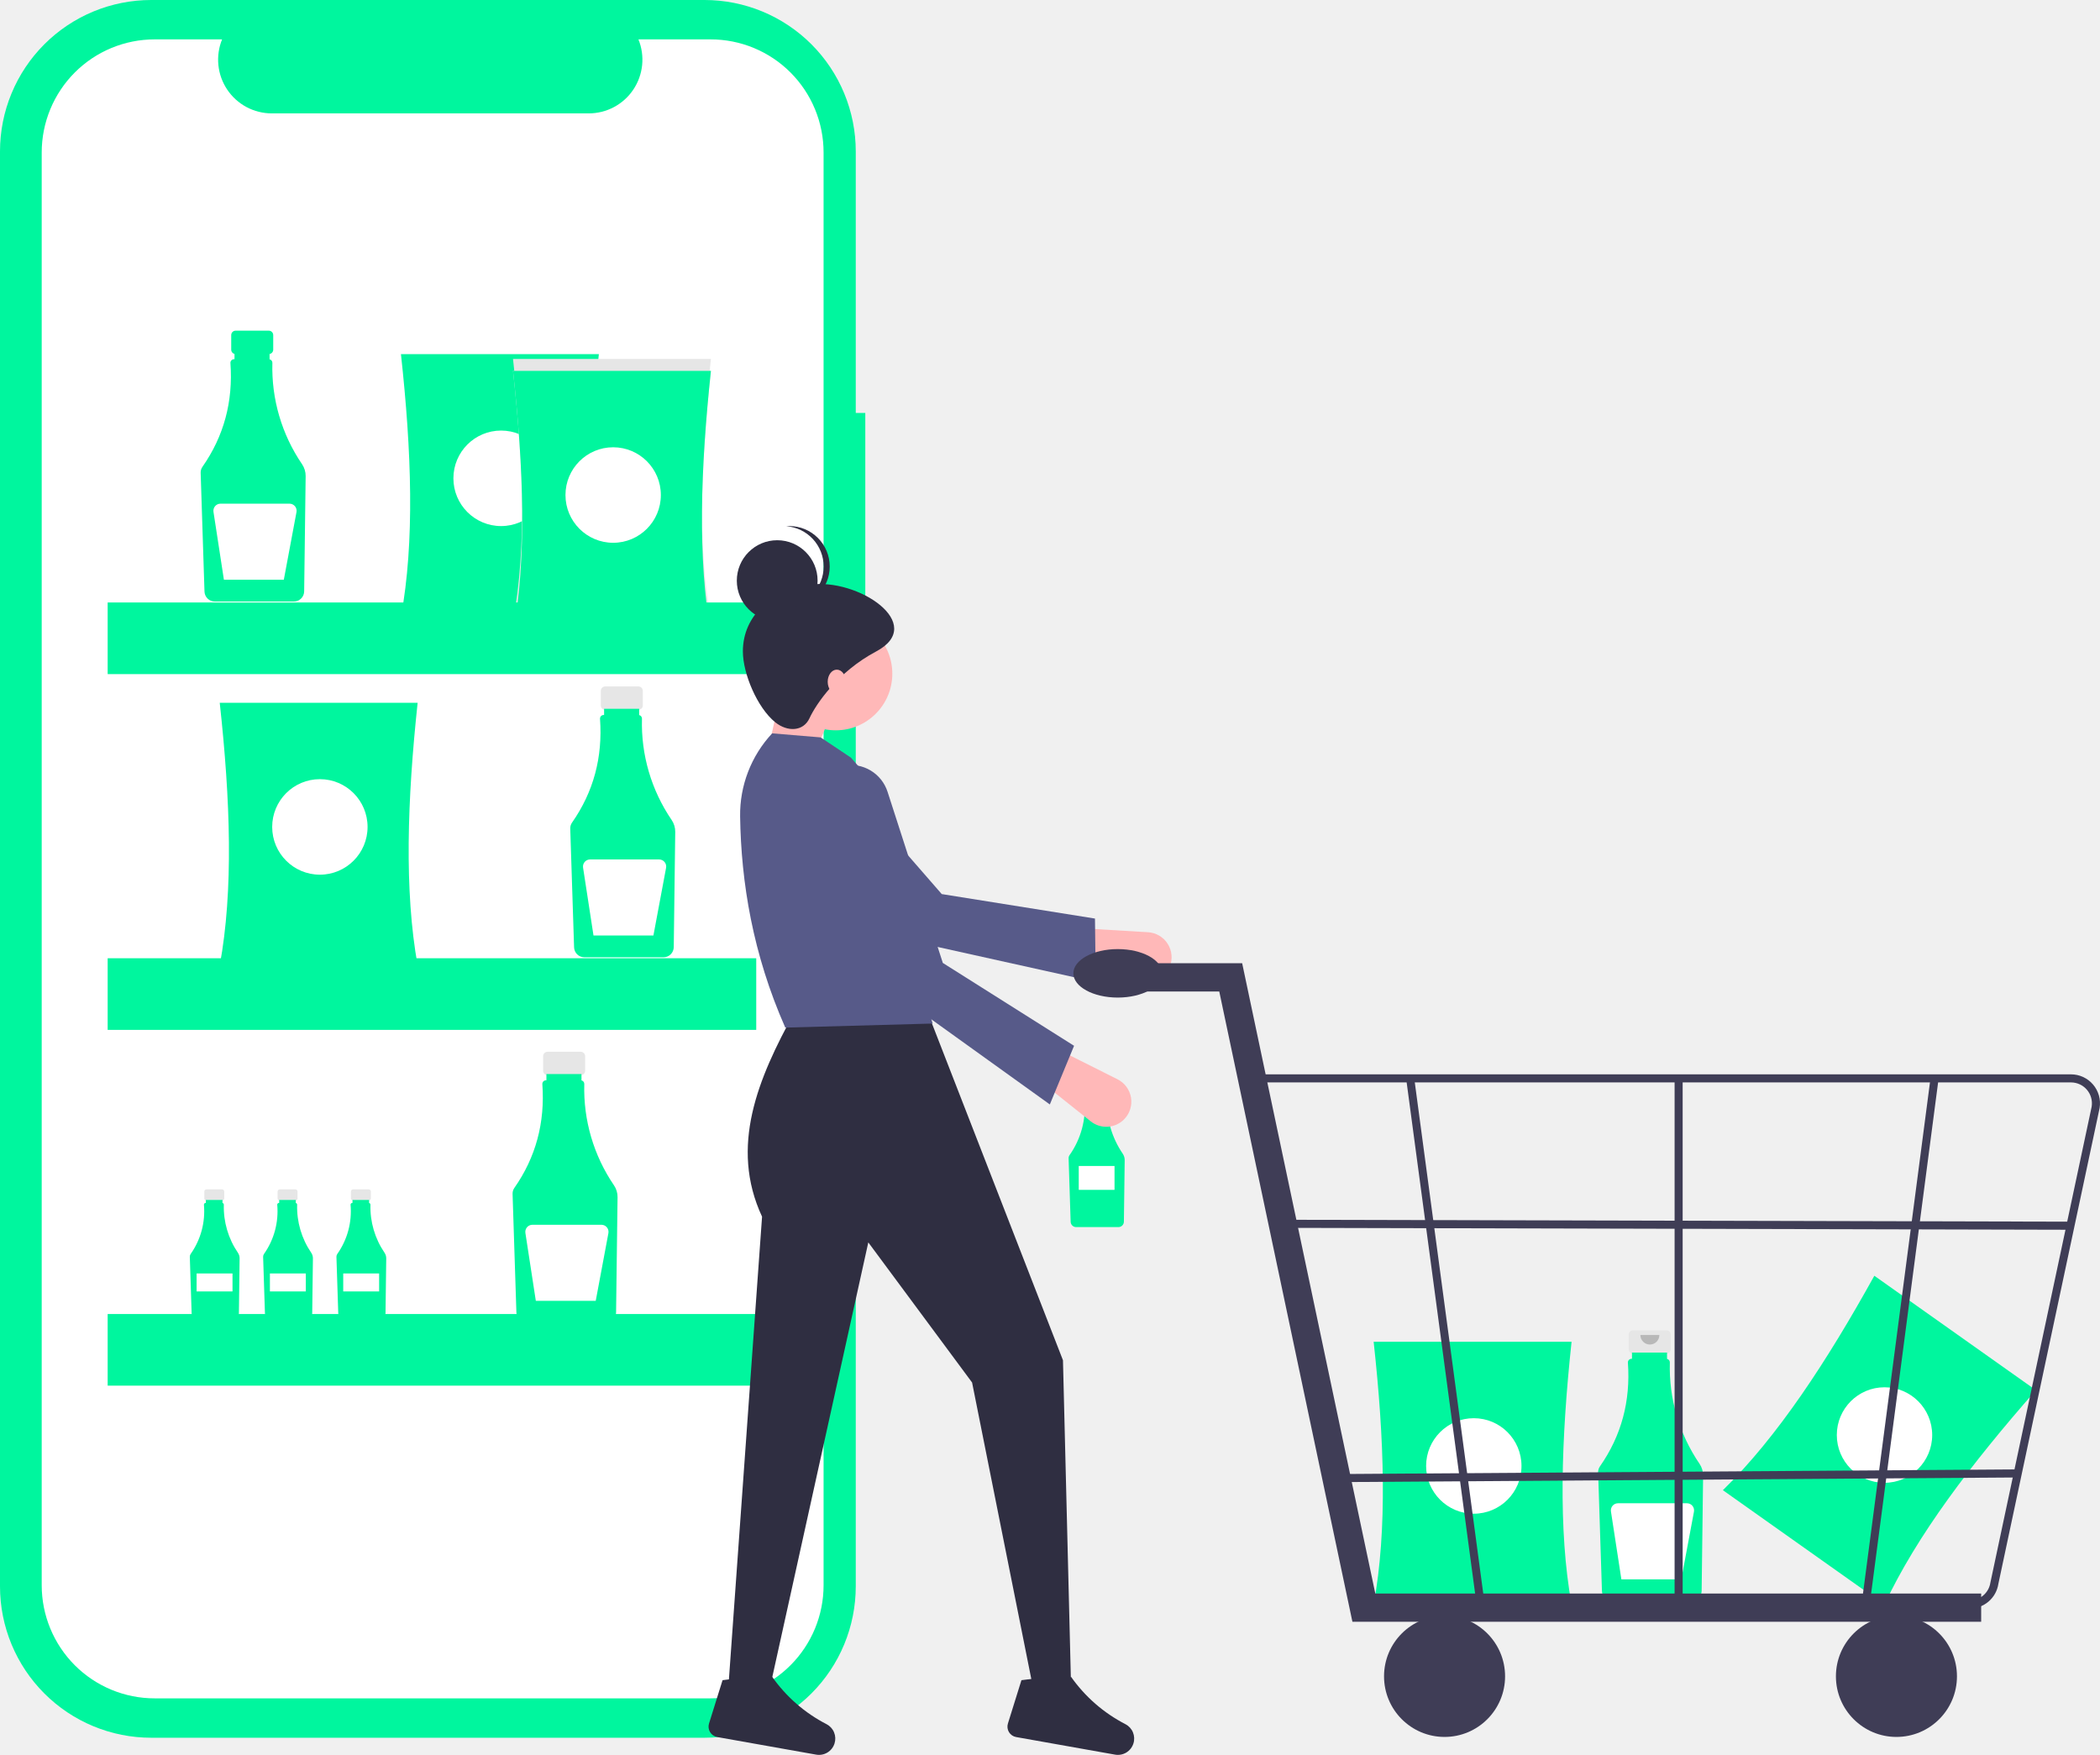
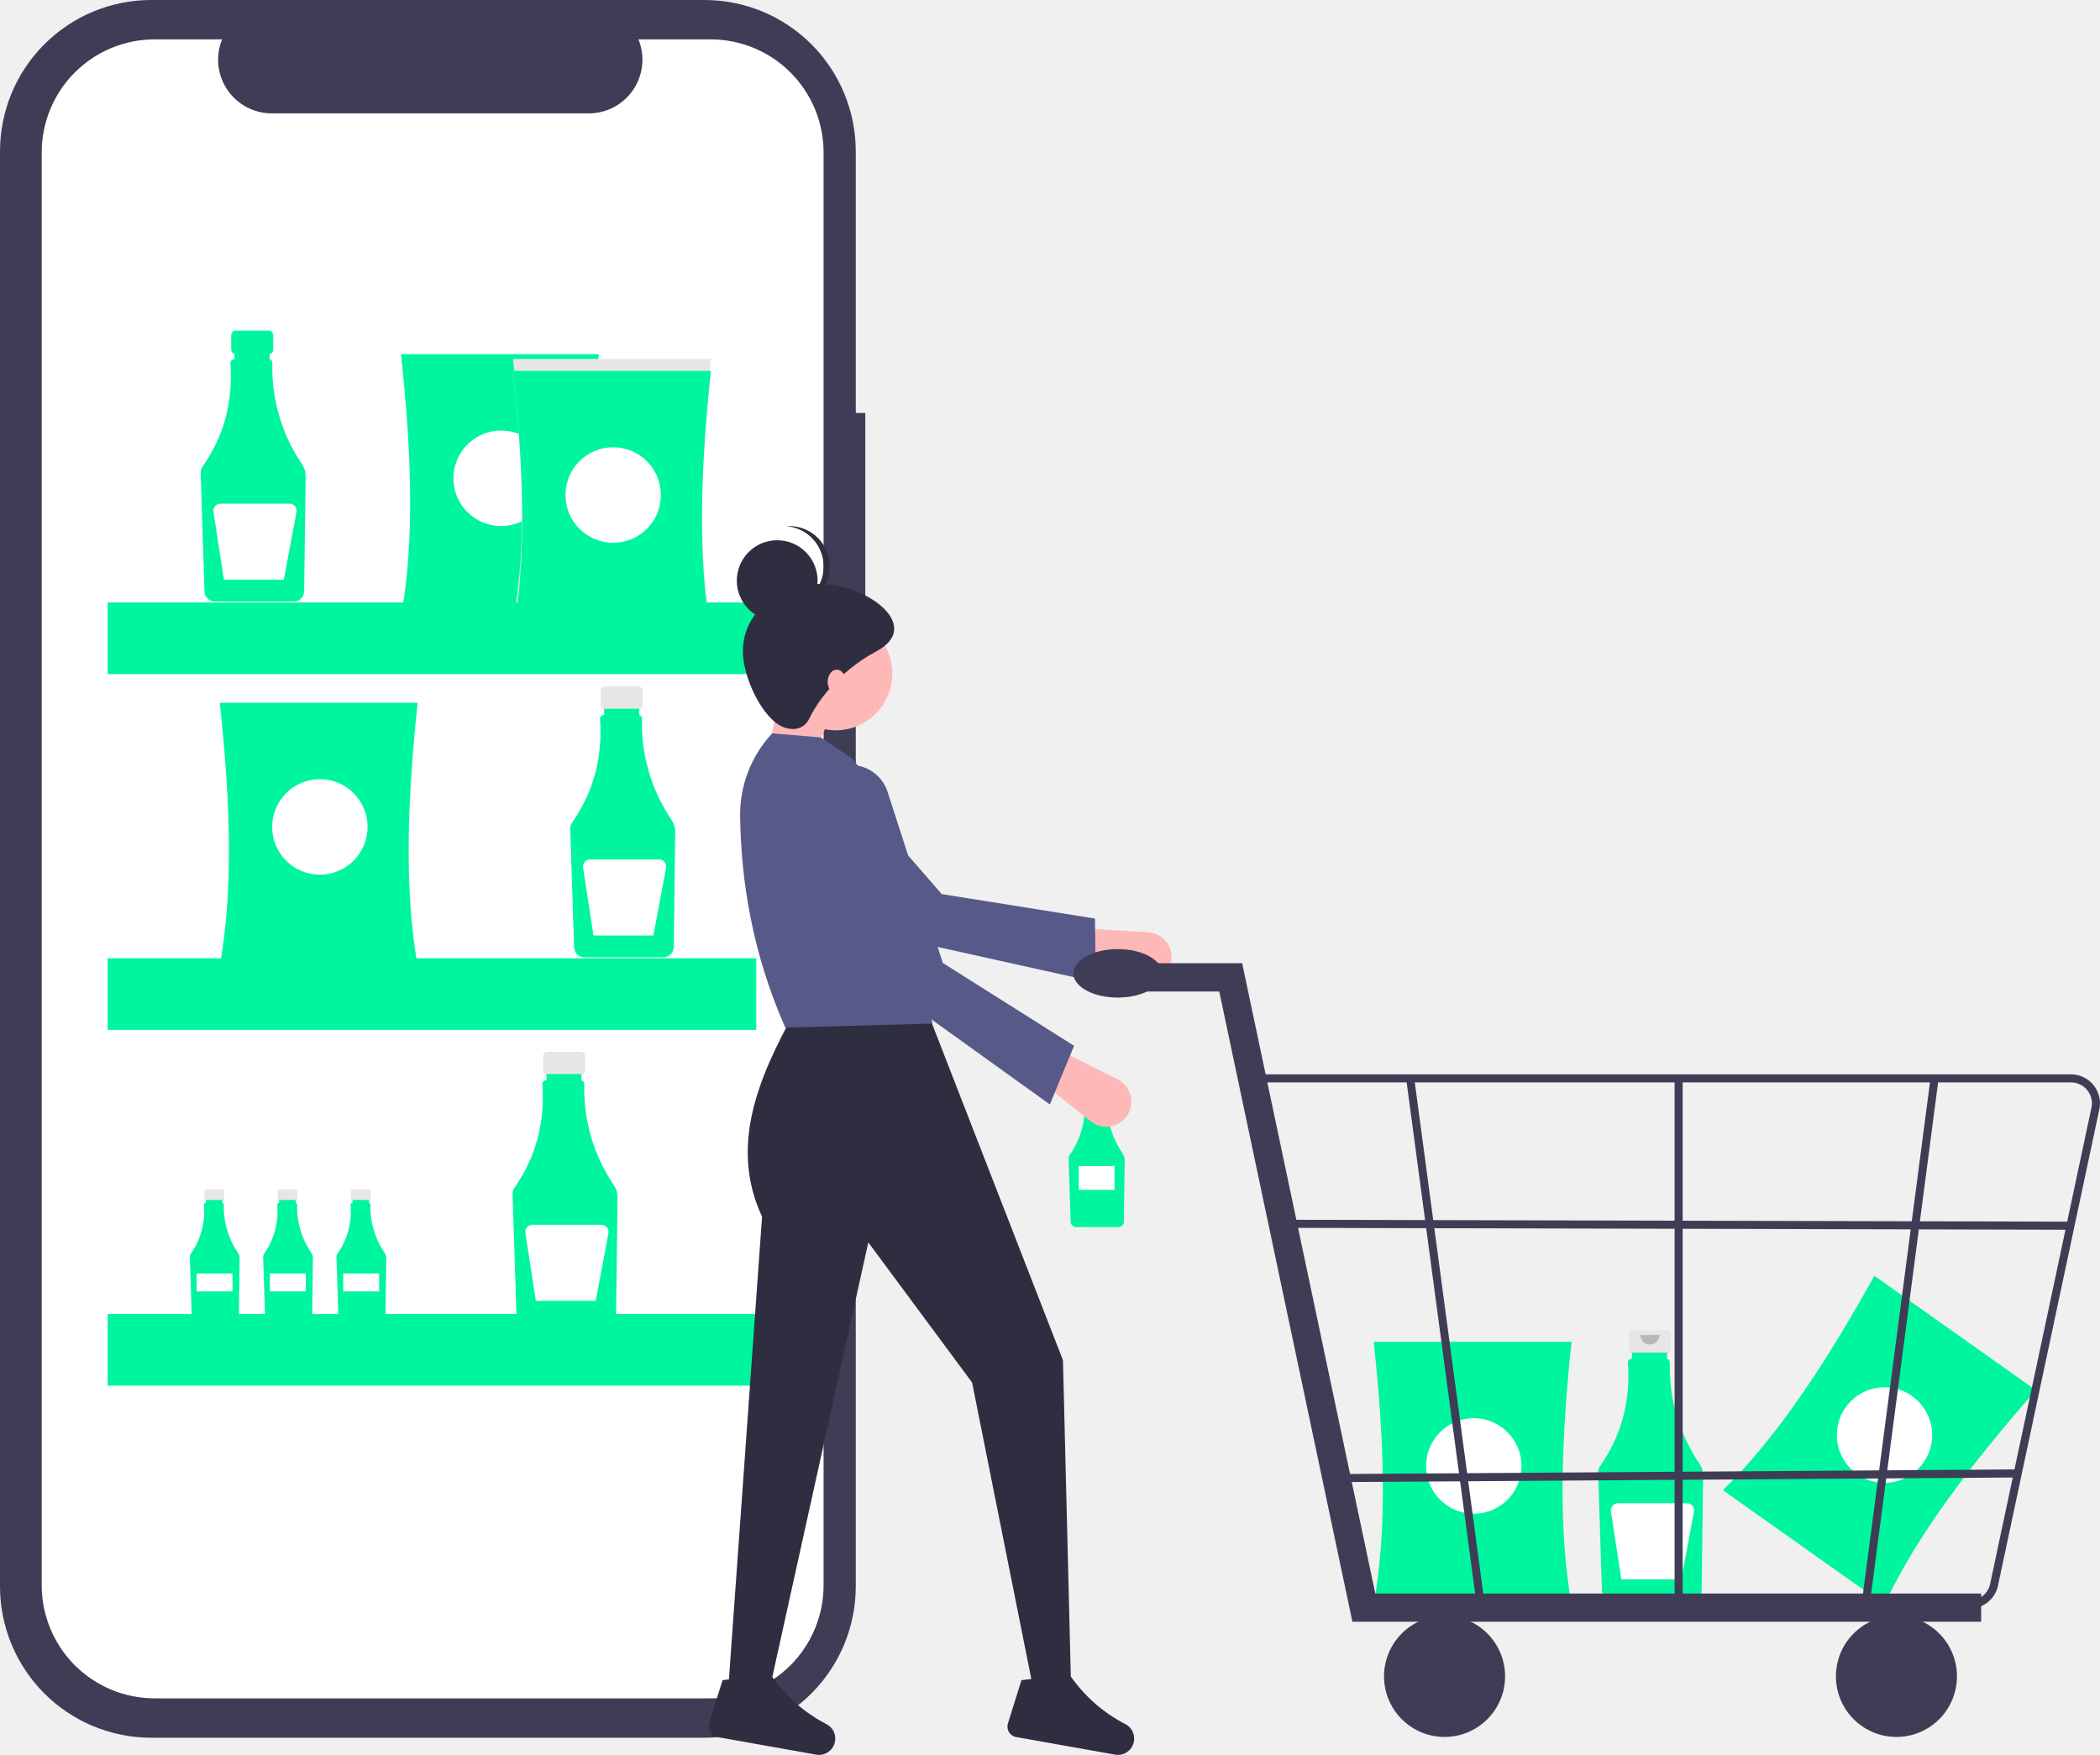
<svg xmlns="http://www.w3.org/2000/svg" width="377" height="315" viewBox="0 0 377 315" fill="none">
  <g clip-path="url(#clip0)">
-     <path d="M155.341 74.124H153.629V27.174C153.629 23.605 152.927 20.072 151.563 16.775C150.199 13.478 148.2 10.482 145.68 7.959C143.16 5.436 140.168 3.434 136.875 2.068C133.582 0.703 130.053 -1.11642e-05 126.489 1.33003e-10H27.14C23.576 -1.11642e-05 20.047 0.703 16.754 2.068C13.461 3.434 10.469 5.436 7.949 7.959C5.429 10.482 3.43 13.478 2.066 16.775C0.702 20.072 -5.57527e-06 23.605 0 27.174V284.749C-3.34515e-06 288.317 0.702 291.851 2.066 295.148C3.43 298.444 5.429 301.44 7.949 303.963C10.469 306.487 13.461 308.488 16.754 309.854C20.047 311.22 23.576 311.922 27.14 311.922H126.489C130.053 311.922 133.582 311.22 136.875 309.854C140.168 308.488 143.16 306.487 145.68 303.963C148.2 301.44 150.199 298.444 151.563 295.148C152.927 291.851 153.629 288.317 153.629 284.749V107.545H155.341V74.124Z" fill="#00F69E" />
+     <path d="M155.341 74.124H153.629V27.174C153.629 23.605 152.927 20.072 151.563 16.775C150.199 13.478 148.2 10.482 145.68 7.959C143.16 5.436 140.168 3.434 136.875 2.068C133.582 0.703 130.053 -1.11642e-05 126.489 1.32999e-10H27.14C23.576 -1.11642e-05 20.047 0.703 16.754 2.068C13.461 3.434 10.469 5.436 7.949 7.959C5.429 10.482 3.43 13.478 2.066 16.775C0.702 20.072 -5.57527e-06 23.605 0 27.174V284.749C-3.34515e-06 288.317 0.702 291.851 2.066 295.148C3.43 298.444 5.429 301.44 7.949 303.963C10.469 306.487 13.461 308.488 16.754 309.854C20.047 311.22 23.576 311.922 27.14 311.922H126.489C130.053 311.922 133.582 311.22 136.875 309.854C140.168 308.488 143.16 306.487 145.68 303.963C148.2 301.44 150.199 298.444 151.563 295.148C152.927 291.851 153.629 288.317 153.629 284.749V107.545H155.341V74.124Z" fill="#3F3D56" />
    <path d="M127.584 7.07H114.616C115.212 8.534 115.44 10.122 115.279 11.695C115.117 13.267 114.572 14.776 113.692 16.089C112.811 17.401 111.621 18.476 110.228 19.22C108.834 19.963 107.279 20.352 105.7 20.352H48.785C47.206 20.352 45.651 19.963 44.257 19.22C42.864 18.476 41.674 17.401 40.793 16.089C39.912 14.776 39.367 13.267 39.206 11.695C39.045 10.122 39.273 8.534 39.869 7.07H27.757C25.095 7.07 22.46 7.595 20.001 8.614C17.542 9.634 15.307 11.129 13.425 13.013C11.543 14.898 10.05 17.135 9.032 19.597C8.013 22.059 7.489 24.698 7.489 27.363V284.56C7.489 287.225 8.013 289.863 9.032 292.325C10.05 294.788 11.543 297.025 13.425 298.909C15.307 300.793 17.542 302.288 20.001 303.308C22.46 304.328 25.095 304.853 27.757 304.853H127.584C130.246 304.853 132.881 304.328 135.34 303.308C137.799 302.288 140.034 300.793 141.916 298.909C143.798 297.025 145.291 294.788 146.309 292.325C147.328 289.863 147.852 287.225 147.852 284.56V27.363C147.852 24.698 147.328 22.059 146.309 19.597C145.291 17.135 143.798 14.898 141.916 13.013C140.034 11.129 137.799 9.634 135.34 8.614C132.881 7.595 130.246 7.07 127.584 7.07Z" fill="white" />
    <path d="M48.26 59.355H42.299C42.09 59.355 41.889 59.438 41.74 59.587C41.592 59.735 41.509 59.936 41.509 60.146V62.766C41.509 62.975 41.592 63.177 41.74 63.325C41.889 63.473 42.09 63.557 42.299 63.557H43.287V67.482H47.272V63.557H48.26C48.469 63.557 48.67 63.473 48.818 63.325C48.967 63.177 49.05 62.975 49.05 62.766V60.146C49.05 59.936 48.967 59.735 48.818 59.587C48.67 59.438 48.469 59.355 48.26 59.355Z" fill="#00F69E" />
    <path d="M54.23 83.328C50.579 77.98 48.713 71.612 48.899 65.138C48.902 64.988 48.853 64.842 48.761 64.724C48.669 64.607 48.54 64.525 48.394 64.492V63.36H42.099V64.476H42.012C41.841 64.476 41.677 64.545 41.556 64.666C41.435 64.787 41.367 64.952 41.367 65.124C41.367 65.139 41.368 65.155 41.369 65.171C41.865 72.092 40.19 78.299 36.345 83.792C36.124 84.108 36.011 84.487 36.023 84.872L36.711 106.19C36.728 106.666 36.927 107.116 37.268 107.448C37.608 107.78 38.064 107.968 38.539 107.971H52.777C53.258 107.967 53.718 107.776 54.059 107.437C54.401 107.099 54.597 106.64 54.605 106.159L54.871 85.461C54.879 84.701 54.655 83.957 54.23 83.328Z" fill="#00F69E" />
    <path d="M51.975 90.409H39.582C39.399 90.409 39.218 90.449 39.051 90.525C38.884 90.602 38.736 90.714 38.617 90.853C38.497 90.993 38.409 91.156 38.359 91.333C38.308 91.51 38.297 91.695 38.325 91.877L40.197 104.065H50.951L53.226 91.918C53.261 91.734 53.254 91.544 53.207 91.363C53.16 91.182 53.074 91.013 52.955 90.869C52.835 90.725 52.686 90.609 52.516 90.53C52.347 90.45 52.162 90.409 51.975 90.409Z" fill="white" />
    <path d="M114.61 123.216H108.65C108.44 123.216 108.239 123.299 108.091 123.447C107.943 123.596 107.859 123.797 107.859 124.007V126.626C107.859 126.836 107.943 127.037 108.091 127.186C108.239 127.334 108.44 127.418 108.65 127.418H109.637V131.342H113.622V127.418H114.61C114.82 127.418 115.021 127.334 115.169 127.186C115.317 127.037 115.4 126.836 115.4 126.626V124.007C115.4 123.797 115.317 123.596 115.169 123.447C115.021 123.299 114.82 123.216 114.61 123.216Z" fill="#E6E6E6" />
    <path d="M120.58 147.189C116.93 141.841 115.063 135.473 115.249 128.998C115.252 128.849 115.204 128.703 115.112 128.585C115.02 128.467 114.89 128.385 114.744 128.352V127.221H108.45V128.337H108.363C108.278 128.337 108.194 128.354 108.116 128.386C108.037 128.419 107.966 128.467 107.906 128.527C107.846 128.587 107.799 128.658 107.767 128.737C107.734 128.815 107.718 128.899 107.718 128.984C107.718 129 107.718 129.016 107.719 129.031C108.215 135.953 106.541 142.16 102.696 147.653C102.474 147.968 102.361 148.347 102.373 148.733L103.062 170.051C103.078 170.526 103.278 170.977 103.618 171.309C103.959 171.641 104.414 171.828 104.889 171.832H119.127C119.608 171.828 120.068 171.636 120.41 171.298C120.751 170.959 120.947 170.501 120.956 170.019L121.221 149.321C121.229 148.562 121.005 147.818 120.58 147.189Z" fill="#00F69E" />
    <path d="M118.326 154.27H105.933C105.749 154.27 105.568 154.31 105.401 154.386C105.235 154.463 105.087 154.575 104.967 154.714C104.848 154.854 104.76 155.017 104.709 155.194C104.659 155.37 104.647 155.556 104.675 155.737L106.548 167.926H117.302L119.577 155.779C119.611 155.595 119.605 155.405 119.558 155.224C119.511 155.043 119.425 154.874 119.305 154.73C119.186 154.586 119.036 154.47 118.867 154.391C118.698 154.311 118.513 154.27 118.326 154.27H118.326Z" fill="white" />
    <path d="M39.88 213.496H37.053C36.953 213.496 36.858 213.536 36.788 213.606C36.718 213.676 36.678 213.772 36.678 213.871V215.114C36.678 215.213 36.718 215.309 36.788 215.379C36.858 215.45 36.953 215.489 37.053 215.489H37.521V217.351H39.412V215.489H39.88C39.98 215.489 40.075 215.45 40.145 215.379C40.215 215.309 40.255 215.213 40.255 215.114V213.871C40.255 213.772 40.215 213.676 40.145 213.606C40.075 213.536 39.98 213.496 39.88 213.496Z" fill="#E6E6E6" />
    <path d="M42.712 224.867C40.98 222.331 40.095 219.31 40.183 216.239C40.185 216.168 40.162 216.099 40.118 216.043C40.074 215.987 40.013 215.948 39.944 215.933V215.396H36.958V215.925H36.917C36.876 215.925 36.837 215.933 36.799 215.949C36.762 215.964 36.728 215.987 36.7 216.015C36.672 216.044 36.649 216.078 36.634 216.115C36.618 216.152 36.611 216.192 36.611 216.232C36.611 216.24 36.611 216.247 36.611 216.255C36.887 219.389 36.043 222.519 34.228 225.088C34.123 225.237 34.07 225.417 34.076 225.6L34.402 235.712C34.41 235.938 34.505 236.151 34.666 236.309C34.828 236.466 35.044 236.555 35.269 236.557H42.023C42.251 236.555 42.469 236.464 42.631 236.304C42.793 236.143 42.886 235.925 42.89 235.697L43.016 225.879C43.02 225.519 42.914 225.166 42.712 224.867Z" fill="#00F69E" />
    <path d="M41.74 228.585H35.296V231.811H41.74V228.585Z" fill="white" />
    <path d="M53.041 213.496H50.214C50.114 213.496 50.019 213.536 49.949 213.606C49.879 213.676 49.839 213.772 49.839 213.871V215.114C49.839 215.213 49.879 215.309 49.949 215.379C50.019 215.45 50.114 215.489 50.214 215.489H50.682V217.351H52.573V215.489H53.041C53.141 215.489 53.236 215.45 53.306 215.379C53.377 215.309 53.416 215.213 53.416 215.114V213.871C53.416 213.772 53.377 213.676 53.306 213.606C53.236 213.536 53.141 213.496 53.041 213.496Z" fill="#E6E6E6" />
    <path d="M55.873 224.867C54.141 222.331 53.256 219.31 53.344 216.239C53.346 216.168 53.323 216.099 53.279 216.043C53.236 215.987 53.174 215.948 53.105 215.933V215.396H50.119V215.925H50.078C50.038 215.925 49.998 215.933 49.961 215.949C49.923 215.964 49.89 215.987 49.861 216.015C49.833 216.044 49.81 216.078 49.795 216.115C49.78 216.152 49.772 216.192 49.772 216.232C49.772 216.24 49.772 216.247 49.773 216.255C50.048 219.389 49.204 222.519 47.39 225.088C47.285 225.237 47.231 225.417 47.237 225.6L47.563 235.712C47.571 235.938 47.666 236.151 47.827 236.309C47.989 236.466 48.205 236.555 48.43 236.557H55.184C55.412 236.555 55.63 236.464 55.792 236.304C55.954 236.143 56.047 235.925 56.051 235.697L56.177 225.879C56.181 225.519 56.075 225.166 55.873 224.867Z" fill="#00F69E" />
    <path d="M54.901 228.585H48.456V231.811H54.901V228.585Z" fill="white" />
    <path d="M66.202 213.496H63.375C63.275 213.496 63.18 213.536 63.11 213.606C63.039 213.676 63 213.772 63 213.871V215.114C63 215.213 63.039 215.309 63.11 215.379C63.18 215.45 63.275 215.489 63.375 215.489H63.843V217.351H65.734V215.489H66.202C66.302 215.489 66.397 215.45 66.467 215.379C66.537 215.309 66.577 215.213 66.577 215.114V213.871C66.577 213.772 66.537 213.676 66.467 213.606C66.397 213.536 66.302 213.496 66.202 213.496Z" fill="#E6E6E6" />
    <path d="M69.034 224.867C67.302 222.331 66.417 219.31 66.505 216.239C66.507 216.168 66.484 216.099 66.44 216.043C66.397 215.987 66.335 215.948 66.266 215.933V215.396H63.28V215.925H63.239C63.199 215.925 63.159 215.933 63.122 215.949C63.084 215.964 63.051 215.987 63.022 216.015C62.994 216.044 62.971 216.078 62.956 216.115C62.941 216.152 62.933 216.192 62.933 216.232C62.933 216.24 62.933 216.247 62.934 216.255C63.209 219.389 62.365 222.519 60.551 225.088C60.446 225.237 60.392 225.417 60.398 225.6L60.724 235.712C60.732 235.938 60.827 236.151 60.988 236.309C61.15 236.466 61.366 236.555 61.591 236.557H68.345C68.573 236.555 68.791 236.464 68.953 236.304C69.115 236.143 69.208 235.925 69.212 235.697L69.338 225.879C69.342 225.519 69.236 225.166 69.034 224.867Z" fill="#00F69E" />
    <path d="M68.062 228.585H61.618V231.811H68.062V228.585Z" fill="white" />
    <path d="M104.255 188.791H98.295C98.191 188.791 98.089 188.811 97.993 188.851C97.897 188.891 97.81 188.949 97.736 189.023C97.663 189.096 97.605 189.183 97.565 189.279C97.525 189.375 97.505 189.478 97.505 189.582V192.202C97.505 192.411 97.588 192.613 97.736 192.761C97.885 192.909 98.085 192.993 98.295 192.993H99.283V196.917H103.268V192.993H104.255C104.465 192.993 104.666 192.909 104.814 192.761C104.962 192.613 105.046 192.411 105.046 192.202V189.582C105.046 189.478 105.025 189.375 104.986 189.279C104.946 189.183 104.888 189.096 104.814 189.023C104.741 188.949 104.654 188.891 104.558 188.851C104.462 188.811 104.359 188.791 104.255 188.791Z" fill="#E6E6E6" />
    <path d="M110.225 212.764C106.575 207.416 104.709 201.048 104.894 194.573C104.898 194.424 104.849 194.278 104.757 194.16C104.665 194.043 104.536 193.96 104.39 193.928V192.796H98.095V193.912H98.008C97.924 193.912 97.84 193.929 97.761 193.961C97.683 193.994 97.612 194.042 97.552 194.102C97.492 194.162 97.444 194.233 97.412 194.312C97.38 194.39 97.363 194.474 97.363 194.559C97.363 194.575 97.364 194.591 97.365 194.606C97.861 201.528 96.186 207.735 92.341 213.228C92.12 213.544 92.007 213.923 92.019 214.308L92.707 235.626C92.724 236.102 92.923 236.552 93.264 236.884C93.604 237.216 94.059 237.403 94.535 237.407H108.773C109.254 237.403 109.714 237.212 110.055 236.873C110.397 236.534 110.593 236.076 110.601 235.595L110.867 214.897C110.875 214.137 110.651 213.393 110.225 212.764Z" fill="#00F69E" />
    <path d="M107.972 219.845H95.578C95.395 219.845 95.214 219.885 95.047 219.961C94.88 220.038 94.732 220.15 94.613 220.289C94.493 220.429 94.405 220.592 94.355 220.769C94.305 220.946 94.293 221.131 94.321 221.313L96.194 233.501H106.947L109.222 221.354C109.257 221.17 109.25 220.98 109.203 220.799C109.156 220.618 109.07 220.449 108.951 220.305C108.831 220.161 108.682 220.045 108.512 219.966C108.343 219.886 108.159 219.845 107.972 219.845Z" fill="white" />
    <path d="M107.51 110.716H71.98C74.464 97.269 73.892 81.032 71.98 63.57H107.51C105.648 81.032 105.092 97.269 107.51 110.716Z" fill="#00F69E" />
    <path d="M89.959 94.429C94.687 94.429 98.52 90.591 98.52 85.857C98.52 81.123 94.687 77.285 89.959 77.285C85.23 77.285 81.397 81.123 81.397 85.857C81.397 90.591 85.23 94.429 89.959 94.429Z" fill="white" />
    <path d="M74.976 173.291H39.447C41.931 159.844 41.359 143.607 39.447 126.145H74.976C73.115 143.607 72.558 159.844 74.976 173.291Z" fill="#00F69E" />
    <path d="M57.426 157.004C62.154 157.004 65.987 153.166 65.987 148.432C65.987 143.698 62.154 139.86 57.426 139.86C52.697 139.86 48.864 143.698 48.864 148.432C48.864 153.166 52.697 157.004 57.426 157.004Z" fill="white" />
    <path d="M127.628 113.716H92.099C94.583 100.269 94.011 84.032 92.099 66.57H127.628C125.767 84.032 125.21 100.269 127.628 113.716Z" fill="#E6E6E6" />
    <path d="M110.078 97.429C114.806 97.429 118.639 93.591 118.639 88.857C118.639 84.123 114.806 80.285 110.078 80.285C105.349 80.285 101.516 84.123 101.516 88.857C101.516 93.591 105.349 97.429 110.078 97.429Z" fill="white" />
    <path d="M127.628 111.573H92.099C94.583 98.126 94.011 81.889 92.099 64.427H127.628C125.767 81.889 125.21 98.126 127.628 111.573Z" fill="#E6E6E6" />
    <path d="M110.078 95.286C114.806 95.286 118.639 91.448 118.639 86.714C118.639 81.98 114.806 78.142 110.078 78.142C105.349 78.142 101.516 81.98 101.516 86.714C101.516 91.448 105.349 95.286 110.078 95.286Z" fill="white" />
    <path d="M127.628 113.716H92.099C94.583 100.269 94.011 84.032 92.099 66.57H127.628C125.767 84.032 125.21 100.269 127.628 113.716Z" fill="#00F69E" />
    <path d="M110.078 97.429C114.806 97.429 118.639 93.591 118.639 88.857C118.639 84.123 114.806 80.285 110.078 80.285C105.349 80.285 101.516 84.123 101.516 88.857C101.516 93.591 105.349 97.429 110.078 97.429Z" fill="white" />
    <path d="M135.762 108.144H19.328V121.002H135.762V108.144Z" fill="#00F69E" />
    <path d="M135.762 172.005H19.328V184.863H135.762V172.005Z" fill="#00F69E" />
    <path d="M135.762 235.866H19.328V248.723H135.762V235.866Z" fill="#00F69E" />
    <path d="M338.304 288.029L309.297 267.487C319.08 257.945 327.978 244.359 336.488 228.997L365.495 249.538C353.904 262.719 344.085 275.653 338.304 288.029Z" fill="#00F69E" />
    <path d="M338.312 266.159C343.041 266.159 346.874 262.321 346.874 257.587C346.874 252.853 343.041 249.015 338.312 249.015C333.584 249.015 329.751 252.853 329.751 257.587C329.751 262.321 333.584 266.159 338.312 266.159Z" fill="white" />
    <path d="M198.376 194.292H195.192C195.08 194.292 194.973 194.336 194.893 194.416C194.814 194.495 194.77 194.602 194.77 194.714V196.114C194.77 196.169 194.781 196.224 194.802 196.276C194.823 196.327 194.854 196.373 194.893 196.413C194.933 196.452 194.979 196.483 195.03 196.504C195.082 196.526 195.136 196.536 195.192 196.536H195.72V198.633H197.848V196.536H198.376C198.488 196.536 198.595 196.492 198.675 196.413C198.754 196.333 198.798 196.226 198.798 196.114V194.714C198.798 194.602 198.754 194.495 198.675 194.416C198.595 194.336 198.488 194.292 198.376 194.292Z" fill="#E6E6E6" />
    <path d="M201.565 207.098C199.615 204.241 198.618 200.84 198.717 197.381C198.719 197.301 198.693 197.223 198.644 197.16C198.595 197.097 198.526 197.053 198.448 197.036V196.431H195.085V197.027H195.039C194.993 197.028 194.949 197.037 194.907 197.054C194.865 197.071 194.827 197.097 194.795 197.129C194.763 197.161 194.737 197.199 194.72 197.241C194.703 197.283 194.694 197.328 194.694 197.373C194.694 197.382 194.694 197.39 194.695 197.399C195.005 200.928 194.054 204.453 192.011 207.346C191.893 207.515 191.833 207.717 191.839 207.923L192.207 219.312C192.216 219.566 192.322 219.807 192.504 219.984C192.686 220.161 192.929 220.261 193.183 220.263H200.789C201.046 220.261 201.292 220.159 201.474 219.978C201.657 219.797 201.761 219.552 201.766 219.295L201.908 208.238C201.912 207.832 201.792 207.435 201.565 207.098Z" fill="#00F69E" />
    <path opacity="0.2" d="M197.712 194.748C197.712 194.99 197.616 195.222 197.445 195.393C197.275 195.564 197.043 195.66 196.801 195.66C196.56 195.66 196.328 195.564 196.157 195.393C195.987 195.222 195.891 194.99 195.891 194.748" fill="black" />
    <path d="M200.084 209.293H193.663V213.579H200.084V209.293Z" fill="white" />
    <path d="M299.139 238.782H293.178C292.969 238.782 292.768 238.865 292.619 239.013C292.471 239.162 292.388 239.363 292.388 239.573V242.192C292.388 242.402 292.471 242.603 292.619 242.752C292.768 242.9 292.969 242.983 293.178 242.983H294.166V246.908H298.151V242.983H299.139C299.348 242.983 299.549 242.9 299.697 242.752C299.846 242.603 299.929 242.402 299.929 242.192V239.573C299.929 239.363 299.846 239.162 299.697 239.013C299.549 238.865 299.348 238.782 299.139 238.782Z" fill="#E6E6E6" />
    <path d="M305.108 262.754C301.458 257.406 299.592 251.039 299.777 244.564C299.781 244.415 299.732 244.269 299.64 244.151C299.548 244.033 299.419 243.951 299.273 243.918V242.786H292.978V243.902H292.891C292.806 243.903 292.723 243.919 292.644 243.952C292.566 243.985 292.495 244.032 292.435 244.092C292.375 244.153 292.327 244.224 292.295 244.302C292.263 244.381 292.246 244.465 292.246 244.55C292.246 244.566 292.247 244.581 292.248 244.597C292.744 251.519 291.069 257.726 287.224 263.219C287.003 263.534 286.89 263.913 286.902 264.299L287.59 285.617C287.607 286.092 287.806 286.543 288.147 286.875C288.487 287.207 288.943 287.394 289.418 287.398H303.656C304.137 287.394 304.597 287.202 304.938 286.864C305.28 286.525 305.476 286.066 305.484 285.585L305.75 264.887C305.757 264.127 305.534 263.383 305.108 262.754Z" fill="#00F69E" />
    <path opacity="0.2" d="M297.896 239.635C297.896 240.088 297.716 240.522 297.397 240.842C297.077 241.162 296.643 241.342 296.191 241.342C295.739 241.342 295.305 241.162 294.986 240.842C294.666 240.522 294.486 240.088 294.486 239.635" fill="black" />
    <path d="M302.855 269.836H290.461C290.278 269.836 290.097 269.875 289.93 269.952C289.763 270.029 289.615 270.141 289.496 270.28C289.376 270.419 289.288 270.583 289.238 270.76C289.188 270.936 289.176 271.122 289.204 271.303L291.077 283.491H301.83L304.105 271.344C304.14 271.16 304.133 270.971 304.086 270.79C304.039 270.609 303.953 270.44 303.834 270.296C303.714 270.152 303.565 270.036 303.395 269.956C303.226 269.877 303.042 269.836 302.855 269.836Z" fill="white" />
    <path d="M282.133 287.996H246.603C249.087 274.549 248.516 258.312 246.603 240.85H282.133C280.271 258.312 279.715 274.549 282.133 287.996Z" fill="#00F69E" />
    <path d="M264.582 271.709C269.31 271.709 273.143 267.871 273.143 263.137C273.143 258.403 269.31 254.565 264.582 254.565C259.854 254.565 256.021 258.403 256.021 263.137C256.021 267.871 259.854 271.709 264.582 271.709Z" fill="white" />
    <path d="M136.808 139.622L144.784 138.896L149.86 126.555L140.796 121.472L136.808 139.622Z" fill="#FFB8B8" />
    <path d="M210.008 173.504C210.273 172.842 210.377 172.126 210.312 171.415C210.247 170.705 210.014 170.02 209.632 169.417C209.251 168.815 208.731 168.312 208.118 167.949C207.504 167.587 206.813 167.376 206.101 167.333L193.717 166.594L191.894 172.665L204.642 176.17C205.708 176.463 206.844 176.353 207.833 175.862C208.823 175.37 209.597 174.531 210.008 173.504Z" fill="#FFB8B8" />
    <path d="M196.71 176.272L196.574 164.881L169.066 160.486L147.875 136.152C146.772 134.885 145.249 134.062 143.586 133.835C141.924 133.607 140.236 133.991 138.834 134.914C137.986 135.473 137.27 136.212 136.738 137.078C136.206 137.944 135.87 138.917 135.755 139.928C135.64 140.938 135.748 141.962 136.071 142.926C136.394 143.89 136.925 144.771 137.626 145.507L155.109 167.049L196.71 176.272Z" fill="#575A89" />
    <path d="M130.645 304.424H137.896L155.881 223.008L174.513 248.159L185.39 302.609H192.278L190.828 244.166L166.537 181.73H142.609C136.07 193.579 130.94 205.793 136.808 218.393L130.645 304.424Z" fill="#2F2E41" />
    <path d="M180.945 309.369C180.865 309.626 180.84 309.897 180.873 310.164C180.905 310.431 180.995 310.688 181.134 310.918C181.274 311.148 181.461 311.345 181.683 311.497C181.904 311.649 182.156 311.752 182.421 311.799L200.164 314.952C200.865 315.08 201.589 314.948 202.199 314.579C202.809 314.209 203.263 313.63 203.476 312.949C203.683 312.298 203.654 311.595 203.394 310.963C203.135 310.331 202.661 309.811 202.057 309.495C198.155 307.489 194.798 304.566 192.272 300.977C190.322 302.795 188.142 302.624 185.827 301.284L183.372 301.591L180.945 309.369Z" fill="#2F2E41" />
    <path d="M127.287 309.369C127.207 309.626 127.183 309.897 127.215 310.164C127.248 310.431 127.337 310.688 127.476 310.918C127.616 311.148 127.803 311.345 128.025 311.497C128.247 311.649 128.498 311.752 128.763 311.799L146.506 314.952C147.207 315.08 147.931 314.948 148.541 314.579C149.151 314.209 149.605 313.63 149.818 312.949C150.025 312.298 149.996 311.595 149.736 310.963C149.477 310.331 149.003 309.811 148.399 309.495C144.498 307.489 141.14 304.566 138.614 300.977C136.664 302.795 134.484 302.624 132.17 301.284L129.715 301.591L127.287 309.369Z" fill="#2F2E41" />
    <path d="M150.041 131.092C155.648 131.092 160.192 126.541 160.192 120.928C160.192 115.315 155.648 110.764 150.041 110.764C144.435 110.764 139.89 115.315 139.89 120.928C139.89 126.541 144.435 131.092 150.041 131.092Z" fill="#FFB8B8" />
    <path d="M140.977 184.453L167.444 183.727L159.671 159.234C164.501 151.481 159.64 143.736 152.76 135.992L147.322 132.362L138.621 131.636C134.853 135.673 132.792 141.012 132.869 146.535C133.041 158.364 135.133 171.24 140.977 184.453Z" fill="#575A89" />
    <path d="M201.785 200.939C202.289 200.435 202.666 199.817 202.885 199.138C203.104 198.46 203.159 197.738 203.045 197.034C202.931 196.33 202.651 195.662 202.229 195.088C201.807 194.513 201.255 194.046 200.618 193.727L189.523 188.17L185.461 193.033L195.804 201.277C196.669 201.966 197.756 202.312 198.859 202.25C199.962 202.188 201.004 201.721 201.785 200.939Z" fill="#FFB8B8" />
    <path d="M188.471 198.247L192.822 187.72L169.259 172.845L159.337 142.125C158.821 140.527 157.743 139.17 156.305 138.306C154.866 137.442 153.163 137.13 151.512 137.427C150.512 137.606 149.564 138.004 148.734 138.591C147.905 139.178 147.214 139.94 146.711 140.823C146.208 141.707 145.905 142.69 145.823 143.704C145.742 144.718 145.883 145.737 146.238 146.69L153.848 173.381L188.471 198.247Z" fill="#575A89" />
    <path d="M133.364 116.935C133.364 120.89 135.929 127.014 139.165 129.64C141.342 131.406 144.219 131.332 145.328 128.914C146.466 126.433 150.389 120.603 157.292 116.935C166.496 112.046 154.029 103.681 145.328 104.956C138.79 105.915 133.364 110.319 133.364 116.935Z" fill="#2F2E41" />
    <path d="M139.527 111.49C143.532 111.49 146.778 108.24 146.778 104.23C146.778 100.22 143.532 96.97 139.527 96.97C135.523 96.97 132.276 100.22 132.276 104.23C132.276 108.24 135.523 111.49 139.527 111.49Z" fill="#2F2E41" />
    <path d="M147.866 101.689C147.865 99.859 147.174 98.096 145.93 96.755C144.686 95.414 142.982 94.593 141.159 94.457C141.339 94.443 141.519 94.429 141.703 94.429C143.626 94.429 145.47 95.194 146.83 96.555C148.19 97.917 148.954 99.764 148.954 101.689C148.954 103.615 148.19 105.461 146.83 106.823C145.47 108.184 143.626 108.949 141.703 108.949C141.519 108.949 141.339 108.935 141.159 108.922C142.982 108.785 144.686 107.964 145.93 106.623C147.174 105.282 147.865 103.519 147.866 101.689Z" fill="#2F2E41" />
    <path d="M150.223 124.558C151.124 124.558 151.854 123.583 151.854 122.38C151.854 121.177 151.124 120.202 150.223 120.202C149.322 120.202 148.591 121.177 148.591 122.38C148.591 123.583 149.322 124.558 150.223 124.558Z" fill="#FFB8B8" />
    <path d="M355.667 291.109H242.791L218.888 177.976H198.489V172.899H222.998L246.9 286.033H355.667V291.109Z" fill="#3F3D56" />
    <path d="M259.332 311.778C265.333 311.778 270.197 306.908 270.197 300.9C270.197 294.892 265.333 290.021 259.332 290.021C253.332 290.021 248.468 294.892 248.468 300.9C248.468 306.908 253.332 311.778 259.332 311.778Z" fill="#3F3D56" />
    <path d="M340.456 311.778C346.457 311.778 351.321 306.908 351.321 300.9C351.321 294.892 346.457 290.021 340.456 290.021C334.456 290.021 329.591 294.892 329.591 300.9C329.591 306.908 334.456 311.778 340.456 311.778Z" fill="#3F3D56" />
    <path d="M353.609 288.719H243.787L224.41 192.843H371.793C372.545 192.843 373.288 193.006 373.971 193.321C374.654 193.636 375.261 194.095 375.75 194.668C376.239 195.24 376.598 195.911 376.803 196.636C377.008 197.36 377.053 198.121 376.937 198.865L358.752 284.315C358.564 285.544 357.942 286.665 356.998 287.474C356.054 288.282 354.851 288.724 353.609 288.719ZM244.979 287.268H353.609C354.505 287.272 355.373 286.953 356.054 286.37C356.736 285.786 357.185 284.977 357.32 284.09L375.505 198.639C375.589 198.103 375.556 197.554 375.409 197.031C375.261 196.508 375.002 196.023 374.649 195.61C374.296 195.197 373.858 194.865 373.365 194.638C372.872 194.411 372.336 194.293 371.793 194.293H226.168L244.979 287.268Z" fill="#3F3D56" />
    <path d="M265.137 288.412L252.447 193.686L253.876 193.45L266.566 288.176L265.137 288.412Z" fill="#3F3D56" />
    <path d="M335.696 287.685L334.266 287.453L346.585 193.452L348.016 193.684L335.696 287.685Z" fill="#3F3D56" />
    <path d="M302.078 193.568H300.63V288.294H302.078V193.568Z" fill="#3F3D56" />
    <path d="M231.81 218.95L231.806 220.401L372.033 220.741L372.036 219.29L231.81 218.95Z" fill="#3F3D56" />
    <path d="M362.141 263.756L238.949 264.599L238.959 266.049L362.151 265.206L362.141 263.756Z" fill="#3F3D56" />
    <path d="M200.662 179.064C205.063 179.064 208.63 177.116 208.63 174.712C208.63 172.309 205.063 170.361 200.662 170.361C196.262 170.361 192.695 172.309 192.695 174.712C192.695 177.116 196.262 179.064 200.662 179.064Z" fill="#3F3D56" />
  </g>
  <defs>
    <clipPath id="clip0">
      <rect width="377" height="315" fill="white" />
    </clipPath>
  </defs>
</svg>
